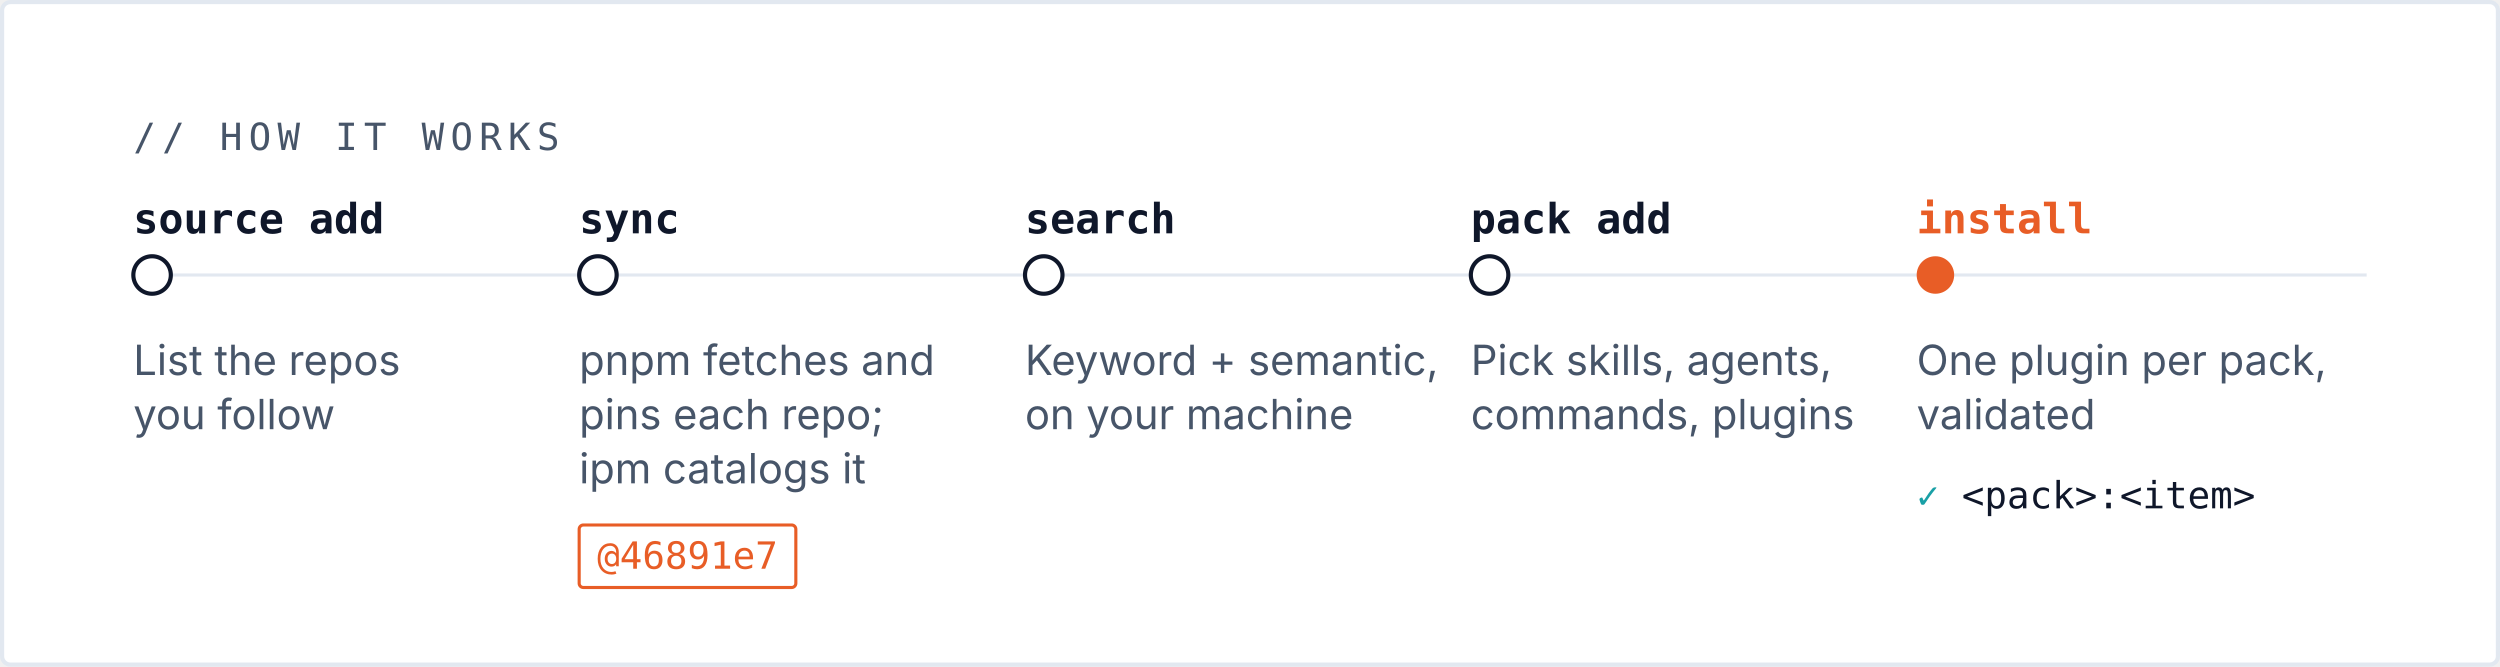
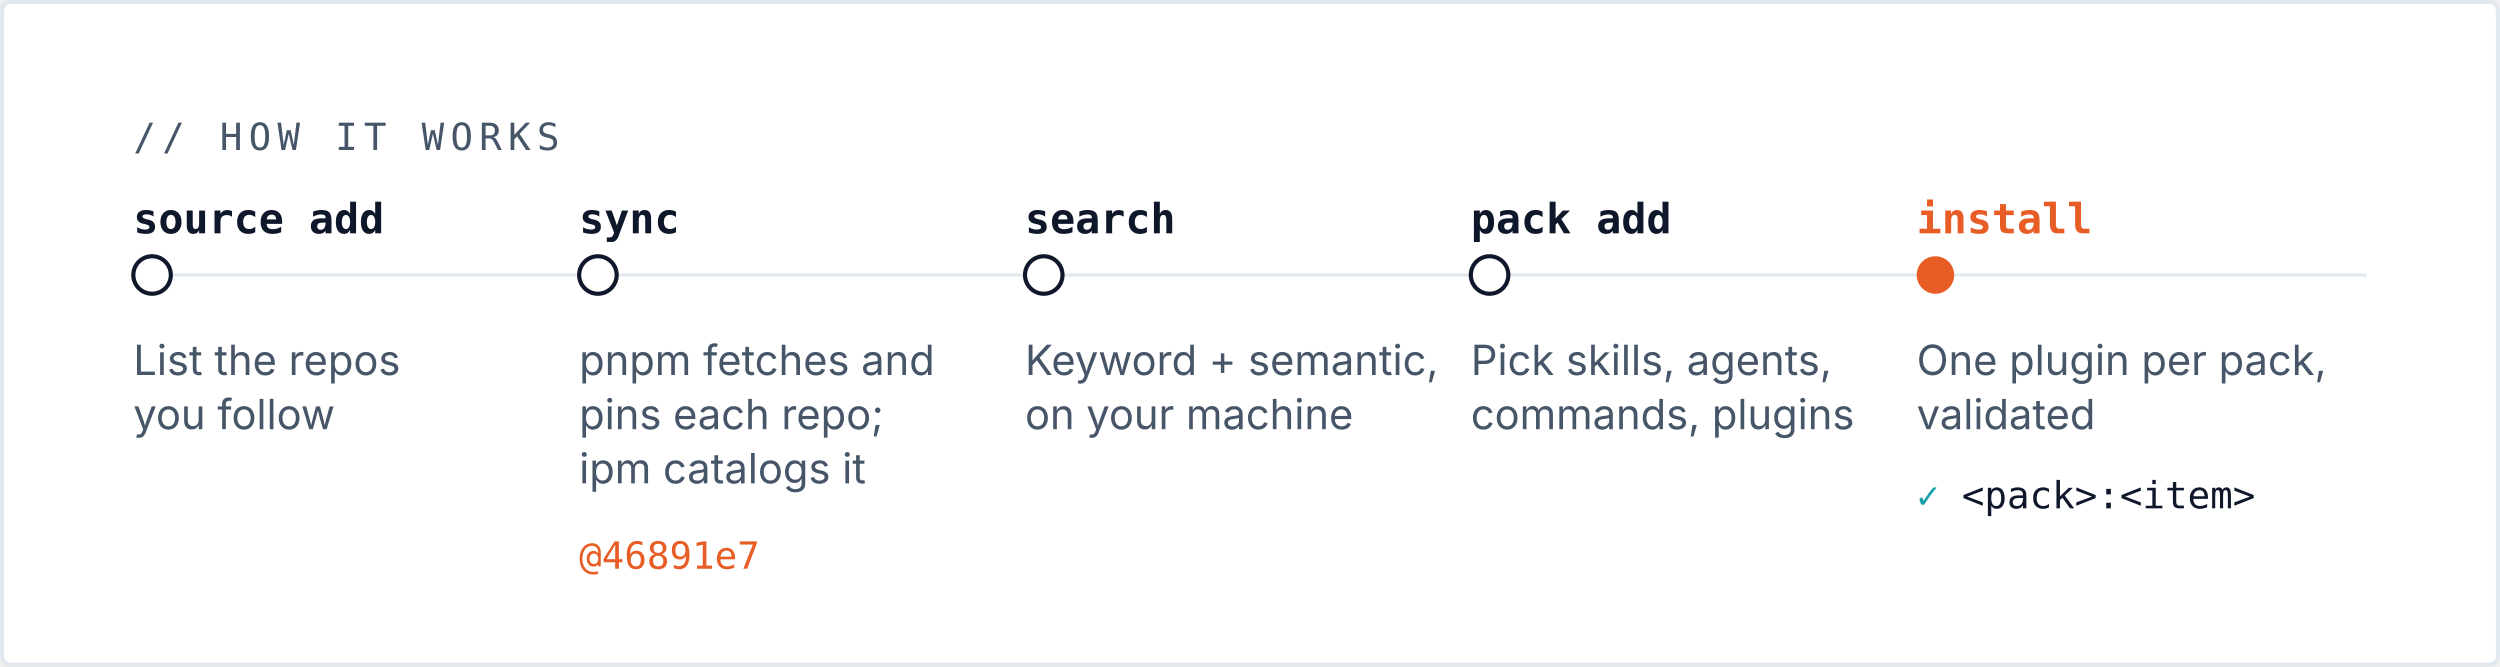
<svg xmlns="http://www.w3.org/2000/svg" width="1200" height="320" viewBox="0 0 1200 320" role="img" aria-labelledby="title desc">
  <rect x="1" y="1" width="1198" height="318" rx="4" fill="#ffffff" stroke="#e2e8f0" stroke-width="2" />
  <text x="64" y="72" font-family="'JetBrains Mono', ui-monospace, SFMono-Regular, Menlo, Consolas, monospace" font-size="18" letter-spacing="3" fill="#475569">// HOW IT WORKS</text>
  <line x1="64" y1="132" x2="1136" y2="132" stroke="#e2e8f0" stroke-width="1.5" />
  <g font-family="Inter, -apple-system, BlinkMacSystemFont, 'Segoe UI', Helvetica, Arial, sans-serif">
    <g transform="translate(64 0)">
      <circle cx="9" cy="132" r="9" fill="#ffffff" stroke="#0f172a" stroke-width="2" />
      <text x="0" y="112" font-family="'JetBrains Mono', ui-monospace, SFMono-Regular, Menlo, Consolas, monospace" font-size="20" font-weight="700" fill="#0f172a">source add</text>
      <text x="0" y="180" font-size="20" fill="#475569">List the repos</text>
      <text x="0" y="206" font-size="20" fill="#475569">you follow</text>
    </g>
    <g transform="translate(278 0)">
      <circle cx="9" cy="132" r="9" fill="#ffffff" stroke="#0f172a" stroke-width="2" />
      <text x="0" y="112" font-family="'JetBrains Mono', ui-monospace, SFMono-Regular, Menlo, Consolas, monospace" font-size="20" font-weight="700" fill="#0f172a">sync</text>
      <text x="0" y="180" font-size="20" fill="#475569">pnpm fetches and</text>
      <text x="0" y="206" font-size="20" fill="#475569">pins each repo;</text>
      <text x="0" y="232" font-size="20" fill="#475569">ipm catalogs it</text>
      <g transform="translate(0 252)">
-         <rect width="104" height="30" rx="2" fill="none" stroke="#e85d26" stroke-width="1.5" />
-         <text x="52" y="21" text-anchor="middle" font-family="'JetBrains Mono', ui-monospace, SFMono-Regular, Menlo, Consolas, monospace" font-size="18" fill="#e85d26">@46891e7</text>
+         <text x="0" y="21" font-family="'JetBrains Mono', ui-monospace, SFMono-Regular, Menlo, Consolas, monospace" font-size="18" fill="#e85d26">@46891e7</text>
      </g>
    </g>
    <g transform="translate(492 0)">
      <circle cx="9" cy="132" r="9" fill="#ffffff" stroke="#0f172a" stroke-width="2" />
      <text x="0" y="112" font-family="'JetBrains Mono', ui-monospace, SFMono-Regular, Menlo, Consolas, monospace" font-size="20" font-weight="700" fill="#0f172a">search</text>
      <text x="0" y="180" font-size="20" fill="#475569">Keyword + semantic,</text>
      <text x="0" y="206" font-size="20" fill="#475569">on your machine</text>
    </g>
    <g transform="translate(706 0)">
      <circle cx="9" cy="132" r="9" fill="#ffffff" stroke="#0f172a" stroke-width="2" />
      <text x="0" y="112" font-family="'JetBrains Mono', ui-monospace, SFMono-Regular, Menlo, Consolas, monospace" font-size="20" font-weight="700" fill="#0f172a">pack add</text>
      <text x="0" y="180" font-size="20" fill="#475569">Pick skills, agents,</text>
      <text x="0" y="206" font-size="20" fill="#475569">commands, plugins</text>
    </g>
    <g transform="translate(920 0)">
      <circle cx="9" cy="132" r="9" fill="#e85d26" />
      <text x="0" y="112" font-family="'JetBrains Mono', ui-monospace, SFMono-Regular, Menlo, Consolas, monospace" font-size="20" font-weight="700" fill="#e85d26">install</text>
      <text x="0" y="180" font-size="20" fill="#475569">One plugin per pack,</text>
      <text x="0" y="206" font-size="20" fill="#475569">validated</text>
      <text x="0" y="244" font-family="'JetBrains Mono', ui-monospace, SFMono-Regular, Menlo, Consolas, monospace" font-size="18" fill="#19a0a6">✓ <tspan fill="#0f172a">&lt;pack&gt;:&lt;item&gt;</tspan>
      </text>
    </g>
  </g>
</svg>
